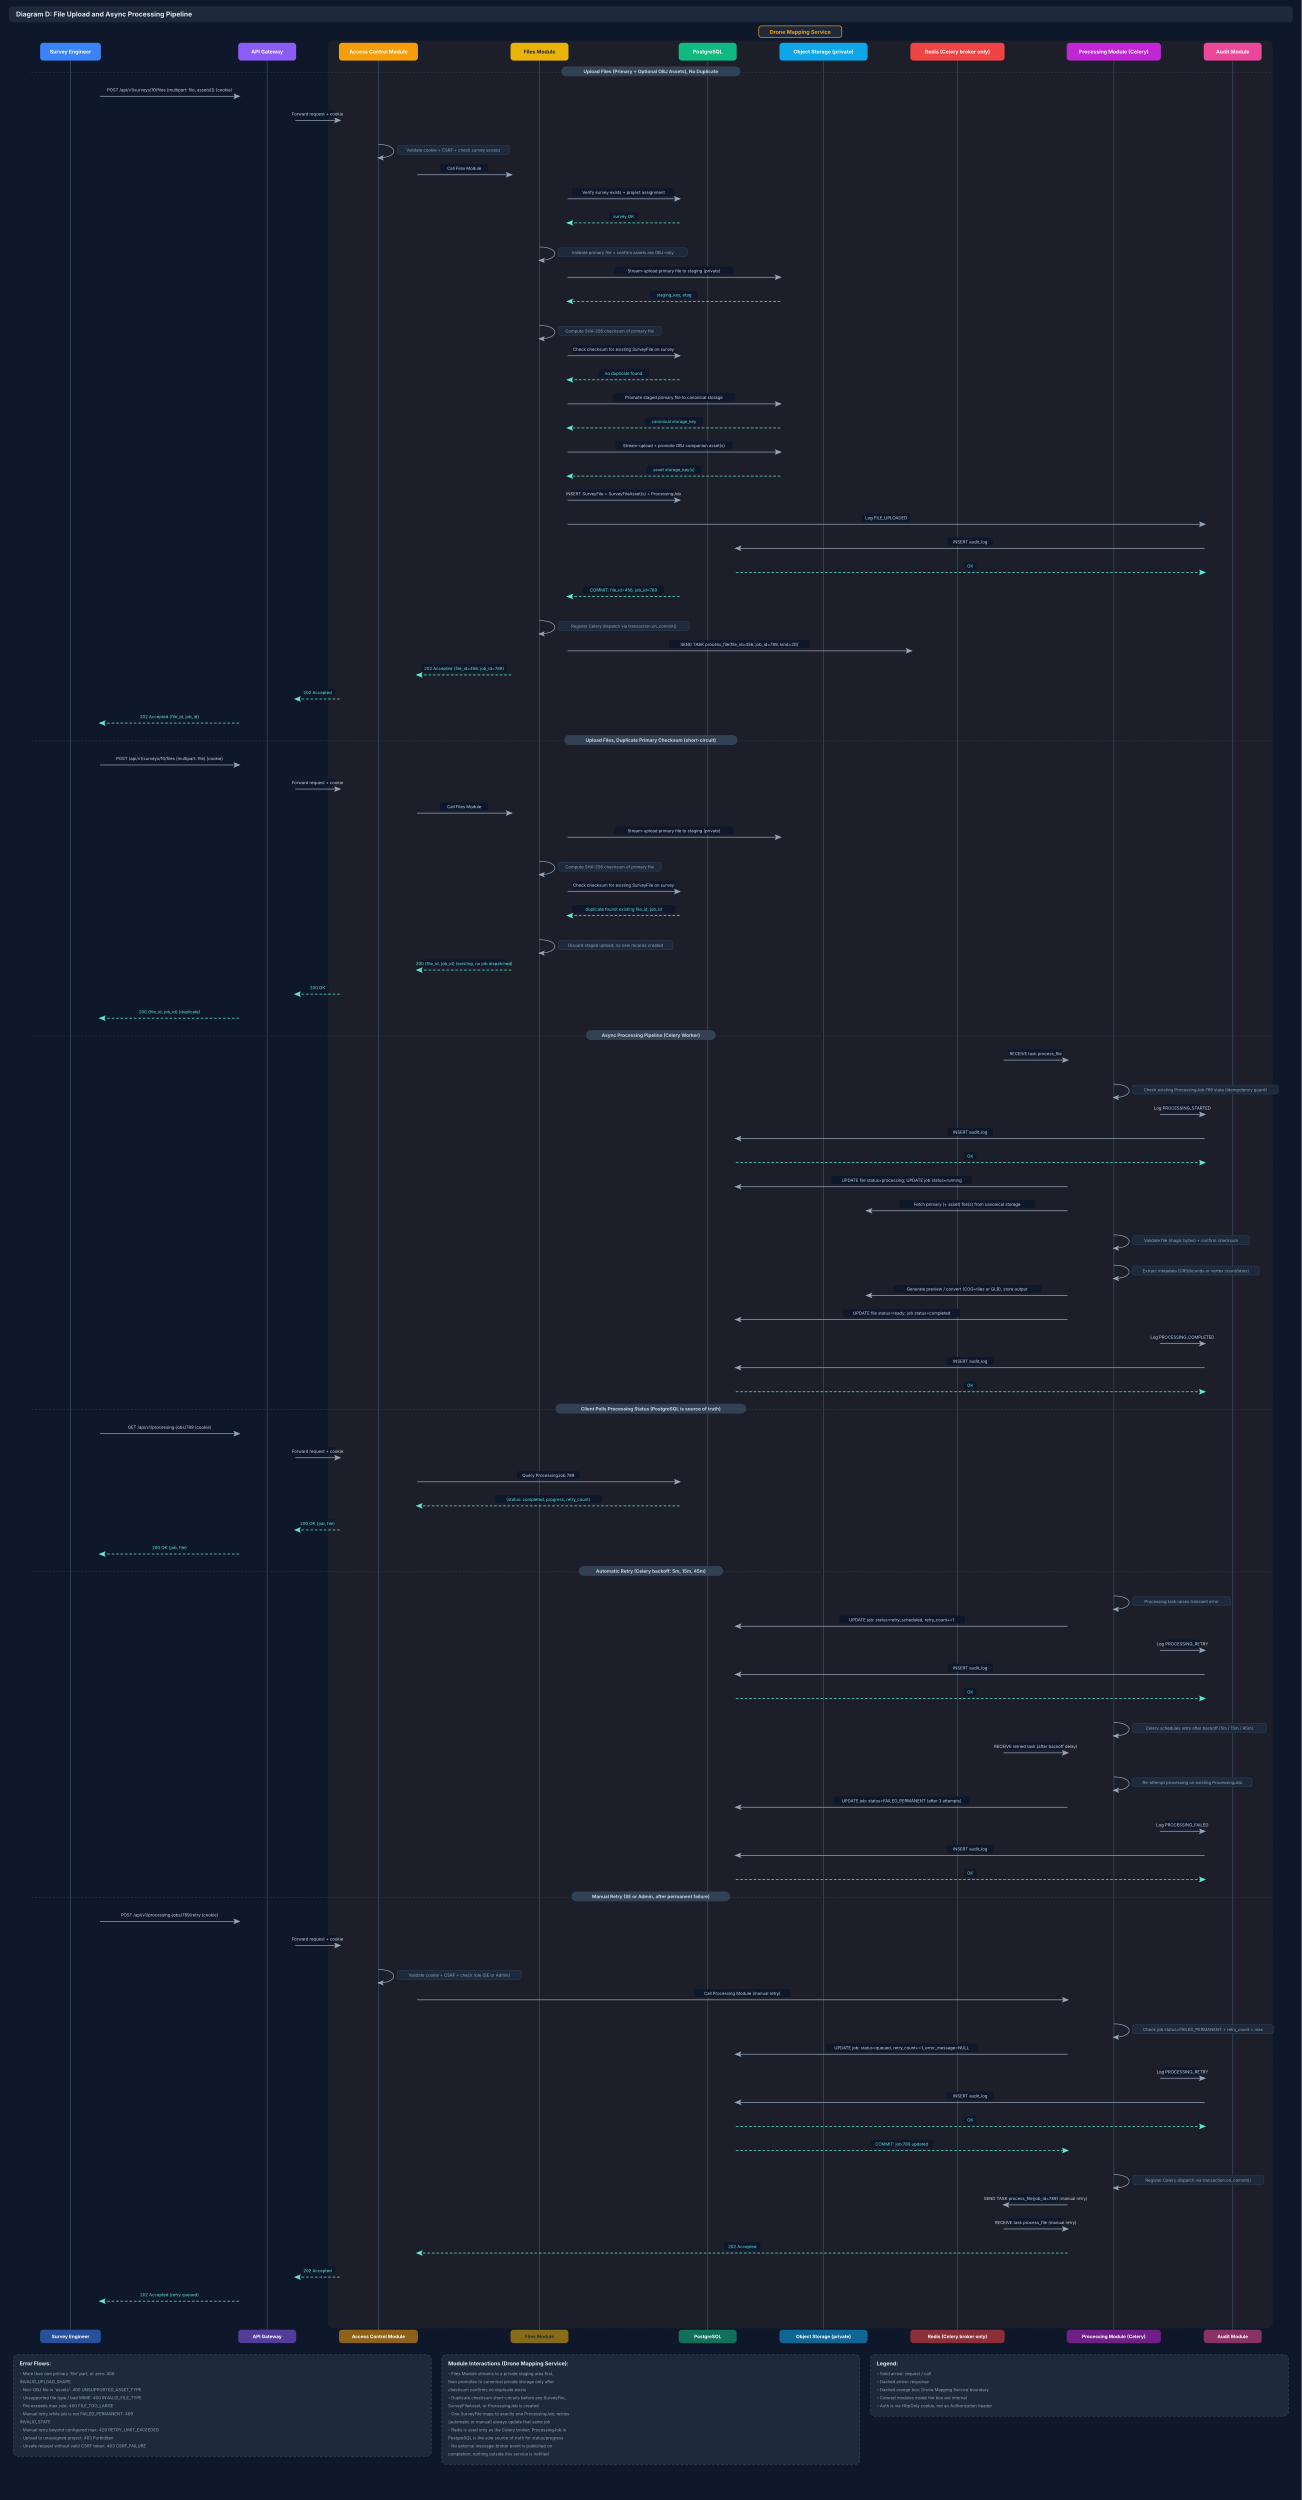
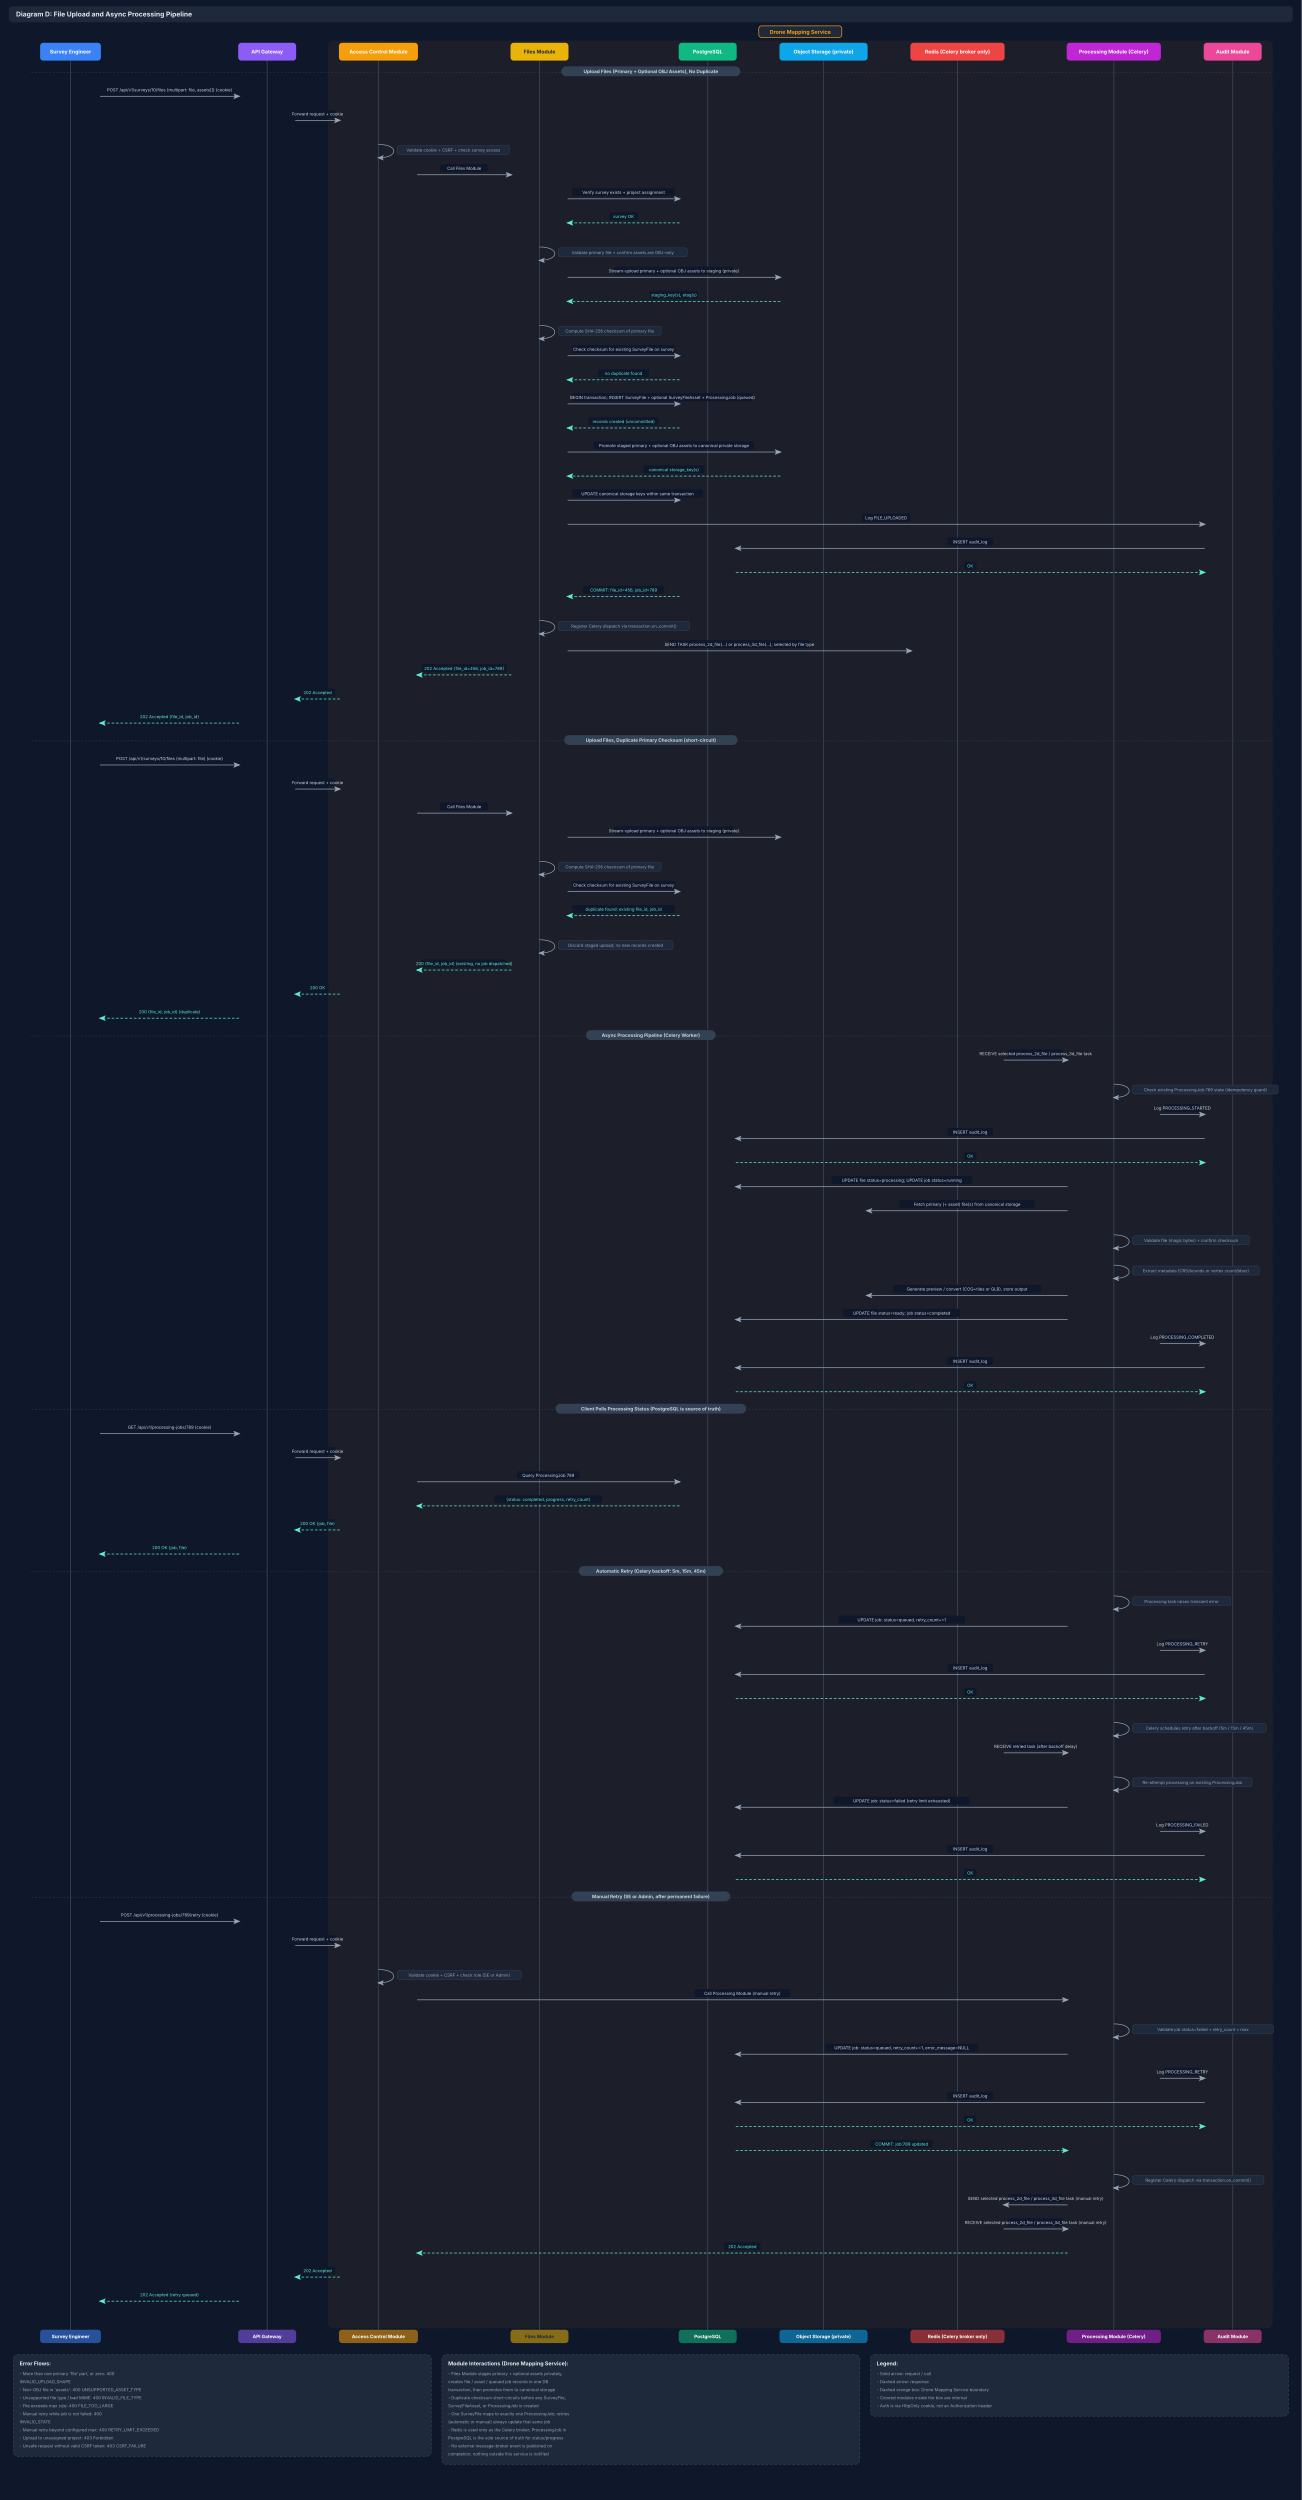
<svg xmlns="http://www.w3.org/2000/svg" viewBox="0 0 2920 5608" font-family="Inter,system-ui,sans-serif">
  <defs>
    <marker id="arrow" markerWidth="10" markerHeight="8" refX="8" refY="4" orient="auto">
      <path d="M0,0 L10,4 L0,8 L2,4 Z" fill="#94a3b8" />
    </marker>
    <marker id="arrow-dashed" markerWidth="10" markerHeight="8" refX="8" refY="4" orient="auto">
      <path d="M0,0 L10,4 L0,8 L2,4 Z" fill="#5eead4" />
    </marker>
  </defs>
  <rect x="0" y="0" width="2920" height="5608" fill="#0f172a" />
  <rect x="20" y="14" width="2880" height="36" rx="8" fill="#1e293b" />
  <text x="36" y="37" fill="#e2e8f0" font-size="15" font-weight="700">Diagram D: File Upload and Async Processing Pipeline</text>
  <rect x="736.3" y="92.0" width="2117.9" height="5130.0" rx="12" fill="#f59e0b" opacity="0.06" stroke="#f59e0b" stroke-width="2" stroke-dasharray="10,5" />
  <rect x="1702.1" y="58.0" width="186.2" height="26" rx="6" fill="#1e293b" stroke="#f59e0b" stroke-width="1.5" />
  <text x="1795.2" y="76.0" text-anchor="middle" fill="#f59e0b" font-size="12" font-weight="700">Drone Mapping Service</text>
  <line x1="158.2" y1="136.0" x2="158.2" y2="5226.0" stroke="#334155" stroke-width="2" />
  <rect x="90.0" y="96.0" width="136.3" height="40" rx="7" fill="#3b82f6" />
  <text x="158.2" y="120.0" text-anchor="middle" fill="#fff" font-size="11.5" font-weight="700">Survey Engineer</text>
  <rect x="90.0" y="5226.0" width="136.3" height="30" rx="7" fill="#3b82f6" opacity="0.55" />
  <text x="158.2" y="5245.0" text-anchor="middle" fill="#fff" font-size="10.5" font-weight="700">Survey Engineer</text>
  <line x1="599.3" y1="136.0" x2="599.3" y2="5226.0" stroke="#334155" stroke-width="2" />
  <rect x="534.3" y="96.0" width="130.0" height="40" rx="7" fill="#8b5cf6" />
  <text x="599.3" y="120.0" text-anchor="middle" fill="#fff" font-size="11.5" font-weight="700">API Gateway</text>
  <rect x="534.3" y="5226.0" width="130.0" height="30" rx="7" fill="#8b5cf6" opacity="0.55" />
  <text x="599.3" y="5245.0" text-anchor="middle" fill="#fff" font-size="10.5" font-weight="700">API Gateway</text>
  <line x1="848.9" y1="136.0" x2="848.9" y2="5226.0" stroke="#334155" stroke-width="2" />
  <rect x="760.3" y="96.0" width="177.2" height="40" rx="7" fill="#f59e0b" />
  <text x="848.9" y="120.0" text-anchor="middle" fill="#fff" font-size="11.5" font-weight="700">Access Control Module</text>
  <rect x="760.3" y="5226.0" width="177.2" height="30" rx="7" fill="#f59e0b" opacity="0.55" />
  <text x="848.9" y="5245.0" text-anchor="middle" fill="#fff" font-size="10.5" font-weight="700">Access Control Module</text>
  <line x1="1210.2" y1="136.0" x2="1210.2" y2="5226.0" stroke="#334155" stroke-width="2" />
  <rect x="1145.2" y="96.0" width="130.0" height="40" rx="7" fill="#eab308" />
  <text x="1210.2" y="120.0" text-anchor="middle" fill="#1e293b" font-size="11.5" font-weight="700">Files Module</text>
  <rect x="1145.2" y="5226.0" width="130.0" height="30" rx="7" fill="#eab308" opacity="0.55" />
  <text x="1210.2" y="5245.0" text-anchor="middle" fill="#1e293b" font-size="10.5" font-weight="700">Files Module</text>
  <line x1="1587.5" y1="136.0" x2="1587.5" y2="5226.0" stroke="#334155" stroke-width="2" />
  <rect x="1522.5" y="96.0" width="130.0" height="40" rx="7" fill="#10b981" />
  <text x="1587.5" y="120.0" text-anchor="middle" fill="#fff" font-size="11.5" font-weight="700">PostgreSQL</text>
  <rect x="1522.5" y="5226.0" width="130.0" height="30" rx="7" fill="#10b981" opacity="0.55" />
  <text x="1587.5" y="5245.0" text-anchor="middle" fill="#fff" font-size="10.5" font-weight="700">PostgreSQL</text>
  <line x1="1847.3" y1="136.0" x2="1847.3" y2="5226.0" stroke="#334155" stroke-width="2" />
  <rect x="1748.5" y="96.0" width="197.7" height="40" rx="7" fill="#0ea5e9" />
  <text x="1847.3" y="120.0" text-anchor="middle" fill="#fff" font-size="11.5" font-weight="700">Object Storage (private)</text>
  <rect x="1748.5" y="5226.0" width="197.7" height="30" rx="7" fill="#0ea5e9" opacity="0.55" />
  <text x="1847.3" y="5245.0" text-anchor="middle" fill="#fff" font-size="10.5" font-weight="700">Object Storage (private)</text>
  <line x1="2147.8" y1="136.0" x2="2147.8" y2="5226.0" stroke="#334155" stroke-width="2" />
  <rect x="2042.2" y="96.0" width="211.3" height="40" rx="7" fill="#ef4444" />
  <text x="2147.8" y="120.0" text-anchor="middle" fill="#fff" font-size="11.5" font-weight="700">Redis (Celery broker only)</text>
  <rect x="2042.2" y="5226.0" width="211.3" height="30" rx="7" fill="#ef4444" opacity="0.55" />
  <text x="2147.8" y="5245.0" text-anchor="middle" fill="#fff" font-size="10.5" font-weight="700">Redis (Celery broker only)</text>
  <line x1="2498.5" y1="136.0" x2="2498.5" y2="5226.0" stroke="#334155" stroke-width="2" />
  <rect x="2392.8" y="96.0" width="211.3" height="40" rx="7" fill="#c026d3" />
  <text x="2498.5" y="120.0" text-anchor="middle" fill="#fff" font-size="11.5" font-weight="700">Processing Module (Celery)</text>
  <rect x="2392.8" y="5226.0" width="211.3" height="30" rx="7" fill="#c026d3" opacity="0.55" />
  <text x="2498.5" y="5245.0" text-anchor="middle" fill="#fff" font-size="10.5" font-weight="700">Processing Module (Celery)</text>
  <line x1="2765.2" y1="136.0" x2="2765.2" y2="5226.0" stroke="#334155" stroke-width="2" />
  <rect x="2700.2" y="96.0" width="130.0" height="40" rx="7" fill="#ec4899" />
  <text x="2765.2" y="120.0" text-anchor="middle" fill="#fff" font-size="11.5" font-weight="700">Audit Module</text>
  <rect x="2700.2" y="5226.0" width="130.0" height="30" rx="7" fill="#ec4899" opacity="0.55" />
  <text x="2765.2" y="5245.0" text-anchor="middle" fill="#fff" font-size="10.5" font-weight="700">Audit Module</text>
  <line x1="70" y1="162.0" x2="2850" y2="162.0" stroke="#334155" stroke-width="1" stroke-dasharray="4,4" />
  <rect x="1259.2" y="149.0" width="401.6" height="22" rx="11" fill="#334155" />
  <text x="1460.0" y="164.0" text-anchor="middle" fill="#cbd5e1" font-size="10.5" font-weight="700">Upload Files (Primary + Optional OBJ Assets), No Duplicate</text>
  <line x1="224.3" y1="216.0" x2="536.3" y2="216.0" stroke="#94a3b8" stroke-width="1.6" marker-end="url(#arrow)" />
  <rect x="234.3" y="192.0" width="292.0" height="18" rx="4" fill="#0f172a" />
  <text x="380.3" y="205.0" text-anchor="middle" fill="#cbd5e1" font-size="9.5">POST /api/v1/surveys/10/files (multipart: file, assets[]) (cookie)</text>
  <line x1="662.3" y1="270.0" x2="762.3" y2="270.0" stroke="#94a3b8" stroke-width="1.6" marker-end="url(#arrow)" />
  <rect x="672.3" y="246.0" width="80.0" height="18" rx="4" fill="#0f172a" />
  <text x="712.3" y="259.0" text-anchor="middle" fill="#cbd5e1" font-size="9.5">Forward request + cookie</text>
  <path d="M848.9,324.0 C894.9,324.0 894.9,354.0 848.9,354.0" fill="none" stroke="#94a3b8" stroke-width="1.5" marker-end="url(#arrow)" />
  <rect x="890.9" y="326.0" width="252.1" height="20" rx="5" fill="#1e293b" stroke="#334155" />
  <text x="1016.9" y="340.0" text-anchor="middle" fill="#94a3b8" font-size="9.5">Validate cookie + CSRF + check survey access</text>
  <line x1="935.5" y1="392.0" x2="1147.2" y2="392.0" stroke="#94a3b8" stroke-width="1.6" marker-end="url(#arrow)" />
  <rect x="987.1" y="368.0" width="108.4" height="18" rx="4" fill="#0f172a" />
  <text x="1041.3" y="381.0" text-anchor="middle" fill="#cbd5e1" font-size="9.5">Call Files Module</text>
  <line x1="1273.2" y1="446.0" x2="1524.5" y2="446.0" stroke="#94a3b8" stroke-width="1.6" marker-end="url(#arrow)" />
  <rect x="1283.2" y="422.0" width="231.3" height="18" rx="4" fill="#0f172a" />
  <text x="1398.8" y="435.0" text-anchor="middle" fill="#cbd5e1" font-size="9.5">Verify survey exists + project assignment</text>
  <line x1="1524.5" y1="500.0" x2="1273.2" y2="500.0" stroke="#5eead4" stroke-width="1.6" stroke-dasharray="6,4" marker-end="url(#arrow-dashed)" />
  <rect x="1365.9" y="476.0" width="65.9" height="18" rx="4" fill="#0f172a" />
  <text x="1398.8" y="489.0" text-anchor="middle" fill="#5eead4" font-size="9.5">survey OK</text>
  <path d="M1210.2,554.0 C1256.2,554.0 1256.2,584.0 1210.2,584.0" fill="none" stroke="#94a3b8" stroke-width="1.5" marker-end="url(#arrow)" />
  <rect x="1252.2" y="556.0" width="289.3" height="20" rx="5" fill="#1e293b" stroke="#334155" />
  <text x="1396.9" y="570.0" text-anchor="middle" fill="#94a3b8" font-size="9.5">Validate primary file + confirm assets are OBJ-only</text>
  <line x1="1273.2" y1="622.0" x2="1750.5" y2="622.0" stroke="#94a3b8" stroke-width="1.6" marker-end="url(#arrow)" />
  <rect x="1377.8" y="598.0" width="268.0" height="18" rx="4" fill="#0f172a" />
-   <text x="1511.8" y="611.0" text-anchor="middle" fill="#cbd5e1" font-size="9.5">Stream-upload primary file to staging (private)</text>
+   <text x="1511.8" y="611.0" text-anchor="middle" fill="#cbd5e1" font-size="9.5">Stream-upload primary + optional OBJ assets to staging (private)</text>
  <line x1="1750.5" y1="676.0" x2="1273.2" y2="676.0" stroke="#5eead4" stroke-width="1.6" stroke-dasharray="6,4" marker-end="url(#arrow-dashed)" />
  <rect x="1457.6" y="652.0" width="108.4" height="18" rx="4" fill="#0f172a" />
-   <text x="1511.8" y="665.0" text-anchor="middle" fill="#5eead4" font-size="9.5">staging_key, etag</text>
+   <text x="1511.8" y="665.0" text-anchor="middle" fill="#5eead4" font-size="9.5">staging_key(s), etag(s)</text>
  <path d="M1210.2,730.0 C1256.2,730.0 1256.2,760.0 1210.2,760.0" fill="none" stroke="#94a3b8" stroke-width="1.5" marker-end="url(#arrow)" />
  <rect x="1252.2" y="732.0" width="230.8" height="20" rx="5" fill="#1e293b" stroke="#334155" />
  <text x="1367.6" y="746.0" text-anchor="middle" fill="#94a3b8" font-size="9.5">Compute SHA-256 checksum of primary file</text>
  <line x1="1273.2" y1="798.0" x2="1524.5" y2="798.0" stroke="#94a3b8" stroke-width="1.6" marker-end="url(#arrow)" />
  <rect x="1283.2" y="774.0" width="231.3" height="18" rx="4" fill="#0f172a" />
  <text x="1398.8" y="787.0" text-anchor="middle" fill="#cbd5e1" font-size="9.5">Check checksum for existing SurveyFile on survey</text>
  <line x1="1524.5" y1="852.0" x2="1273.2" y2="852.0" stroke="#5eead4" stroke-width="1.6" stroke-dasharray="6,4" marker-end="url(#arrow-dashed)" />
  <rect x="1342.0" y="828.0" width="113.8" height="18" rx="4" fill="#0f172a" />
  <text x="1398.8" y="841.0" text-anchor="middle" fill="#5eead4" font-size="9.5">no duplicate found</text>
-   <line x1="1273.2" y1="906.0" x2="1750.5" y2="906.0" stroke="#94a3b8" stroke-width="1.6" marker-end="url(#arrow)" />
-   <rect x="1375.2" y="882.0" width="273.4" height="18" rx="4" fill="#0f172a" />
-   <text x="1511.8" y="895.0" text-anchor="middle" fill="#cbd5e1" font-size="9.5">Promote staged primary file to canonical storage</text>
-   <line x1="1750.5" y1="960.0" x2="1273.2" y2="960.0" stroke="#5eead4" stroke-width="1.6" stroke-dasharray="6,4" marker-end="url(#arrow-dashed)" />
-   <rect x="1447.0" y="936.0" width="129.7" height="18" rx="4" fill="#0f172a" />
-   <text x="1511.8" y="949.0" text-anchor="middle" fill="#5eead4" font-size="9.5">canonical storage_key</text>
+   <line x1="1273.2" y1="906.0" x2="1524.5" y2="906.0" stroke="#94a3b8" stroke-width="1.6" marker-end="url(#arrow)" />
+   <rect x="1283.2" y="882.0" width="406.0" height="18" rx="4" fill="#0f172a" />
+   <text x="1486.2" y="895.0" text-anchor="middle" fill="#cbd5e1" font-size="9.5">BEGIN transaction; INSERT SurveyFile + optional SurveyFileAsset + ProcessingJob (queued)</text>
+   <line x1="1524.5" y1="960.0" x2="1273.2" y2="960.0" stroke="#5eead4" stroke-width="1.6" stroke-dasharray="6,4" marker-end="url(#arrow-dashed)" />
+   <rect x="1320.0" y="936.0" width="158.0" height="18" rx="4" fill="#0f172a" />
+   <text x="1399.0" y="949.0" text-anchor="middle" fill="#5eead4" font-size="9.5">records created (uncommitted)</text>
  <line x1="1273.2" y1="1014.0" x2="1750.5" y2="1014.0" stroke="#94a3b8" stroke-width="1.6" marker-end="url(#arrow)" />
-   <rect x="1380.5" y="990.0" width="262.7" height="18" rx="4" fill="#0f172a" />
-   <text x="1511.8" y="1003.0" text-anchor="middle" fill="#cbd5e1" font-size="9.5">Stream-upload + promote OBJ companion asset(s)</text>
+   <rect x="1332.0" y="990.0" width="359.6" height="18" rx="4" fill="#0f172a" />
+   <text x="1511.8" y="1003.0" text-anchor="middle" fill="#cbd5e1" font-size="9.5">Promote staged primary + optional OBJ assets to canonical private storage</text>
  <line x1="1750.5" y1="1068.0" x2="1273.2" y2="1068.0" stroke="#5eead4" stroke-width="1.6" stroke-dasharray="6,4" marker-end="url(#arrow-dashed)" />
-   <rect x="1449.6" y="1044.0" width="124.4" height="18" rx="4" fill="#0f172a" />
-   <text x="1511.8" y="1057.0" text-anchor="middle" fill="#5eead4" font-size="9.5">asset storage_key(s)</text>
+   <rect x="1443.0" y="1044.0" width="137.6" height="18" rx="4" fill="#0f172a" />
+   <text x="1511.8" y="1057.0" text-anchor="middle" fill="#5eead4" font-size="9.5">canonical storage_key(s)</text>
  <line x1="1273.2" y1="1122.0" x2="1524.5" y2="1122.0" stroke="#94a3b8" stroke-width="1.6" marker-end="url(#arrow)" />
-   <rect x="1283.2" y="1098.0" width="231.3" height="18" rx="4" fill="#0f172a" />
-   <text x="1398.8" y="1111.0" text-anchor="middle" fill="#cbd5e1" font-size="9.5">INSERT SurveyFile + SurveyFileAsset(s) + ProcessingJob</text>
+   <rect x="1283.2" y="1098.0" width="294.0" height="18" rx="4" fill="#0f172a" />
+   <text x="1430.2" y="1111.0" text-anchor="middle" fill="#cbd5e1" font-size="9.5">UPDATE canonical storage keys within same transaction</text>
  <line x1="1273.2" y1="1176.0" x2="2702.2" y2="1176.0" stroke="#94a3b8" stroke-width="1.6" marker-end="url(#arrow)" />
  <rect x="1933.5" y="1152.0" width="108.4" height="18" rx="4" fill="#0f172a" />
  <text x="1987.7" y="1165.0" text-anchor="middle" fill="#cbd5e1" font-size="9.5">Log FILE_UPLOADED</text>
  <line x1="2702.2" y1="1230.0" x2="1650.5" y2="1230.0" stroke="#94a3b8" stroke-width="1.6" marker-end="url(#arrow)" />
  <rect x="2124.8" y="1206.0" width="103.1" height="18" rx="4" fill="#0f172a" />
  <text x="2176.3" y="1219.0" text-anchor="middle" fill="#cbd5e1" font-size="9.5">INSERT audit_log</text>
  <line x1="1650.5" y1="1284.0" x2="2702.2" y2="1284.0" stroke="#5eead4" stroke-width="1.6" stroke-dasharray="6,4" marker-end="url(#arrow-dashed)" />
  <rect x="2162.0" y="1260.0" width="28.6" height="18" rx="4" fill="#0f172a" />
  <text x="2176.3" y="1273.0" text-anchor="middle" fill="#5eead4" font-size="9.5">OK</text>
  <line x1="1524.5" y1="1338.0" x2="1273.2" y2="1338.0" stroke="#5eead4" stroke-width="1.6" stroke-dasharray="6,4" marker-end="url(#arrow-dashed)" />
  <rect x="1307.4" y="1314.0" width="182.9" height="18" rx="4" fill="#0f172a" />
  <text x="1398.8" y="1327.0" text-anchor="middle" fill="#5eead4" font-size="9.5">COMMIT: file_id=456, job_id=789</text>
  <path d="M1210.2,1392.0 C1256.2,1392.0 1256.2,1422.0 1210.2,1422.0" fill="none" stroke="#94a3b8" stroke-width="1.5" marker-end="url(#arrow)" />
  <rect x="1252.2" y="1394.0" width="294.6" height="20" rx="5" fill="#1e293b" stroke="#334155" />
  <text x="1399.5" y="1408.0" text-anchor="middle" fill="#94a3b8" font-size="9.5">Register Celery dispatch via transaction.on_commit()</text>
  <line x1="1273.2" y1="1460.0" x2="2044.2" y2="1460.0" stroke="#94a3b8" stroke-width="1.6" marker-end="url(#arrow)" />
  <rect x="1500.7" y="1436.0" width="315.9" height="18" rx="4" fill="#0f172a" />
-   <text x="1658.7" y="1449.0" text-anchor="middle" fill="#cbd5e1" font-size="9.5">SEND TASK process_file(file_id=456, job_id=789, kind=2D)</text>
+   <text x="1658.7" y="1449.0" text-anchor="middle" fill="#cbd5e1" font-size="9.5">SEND TASK process_2d_file(...) or process_3d_file(...), selected by file type</text>
  <line x1="1147.2" y1="1514.0" x2="935.5" y2="1514.0" stroke="#5eead4" stroke-width="1.6" stroke-dasharray="6,4" marker-end="url(#arrow-dashed)" />
  <rect x="945.5" y="1490.0" width="191.7" height="18" rx="4" fill="#0f172a" />
  <text x="1041.3" y="1503.0" text-anchor="middle" fill="#5eead4" font-size="9.5">202 Accepted {file_id=456, job_id=789}</text>
  <line x1="762.3" y1="1568.0" x2="662.3" y2="1568.0" stroke="#5eead4" stroke-width="1.6" stroke-dasharray="6,4" marker-end="url(#arrow-dashed)" />
  <rect x="672.3" y="1544.0" width="80.0" height="18" rx="4" fill="#0f172a" />
  <text x="712.3" y="1557.0" text-anchor="middle" fill="#5eead4" font-size="9.5">202 Accepted</text>
  <line x1="536.3" y1="1622.0" x2="224.3" y2="1622.0" stroke="#5eead4" stroke-width="1.6" stroke-dasharray="6,4" marker-end="url(#arrow-dashed)" />
  <rect x="291.5" y="1598.0" width="177.6" height="18" rx="4" fill="#0f172a" />
  <text x="380.3" y="1611.0" text-anchor="middle" fill="#5eead4" font-size="9.5">202 Accepted {file_id, job_id}</text>
  <line x1="70" y1="1662.0" x2="2850" y2="1662.0" stroke="#334155" stroke-width="1" stroke-dasharray="4,4" />
  <rect x="1265.7" y="1649.0" width="388.6" height="22" rx="11" fill="#334155" />
  <text x="1460.0" y="1664.0" text-anchor="middle" fill="#cbd5e1" font-size="10.5" font-weight="700">Upload Files, Duplicate Primary Checksum (short-circuit)</text>
  <line x1="224.3" y1="1716.0" x2="536.3" y2="1716.0" stroke="#94a3b8" stroke-width="1.6" marker-end="url(#arrow)" />
  <rect x="234.3" y="1692.0" width="292.0" height="18" rx="4" fill="#0f172a" />
  <text x="380.3" y="1705.0" text-anchor="middle" fill="#cbd5e1" font-size="9.5">POST /api/v1/surveys/10/files (multipart: file) (cookie)</text>
  <line x1="662.3" y1="1770.0" x2="762.3" y2="1770.0" stroke="#94a3b8" stroke-width="1.6" marker-end="url(#arrow)" />
  <rect x="672.3" y="1746.0" width="80.0" height="18" rx="4" fill="#0f172a" />
  <text x="712.3" y="1759.0" text-anchor="middle" fill="#cbd5e1" font-size="9.5">Forward request + cookie</text>
  <line x1="935.5" y1="1824.0" x2="1147.2" y2="1824.0" stroke="#94a3b8" stroke-width="1.6" marker-end="url(#arrow)" />
  <rect x="987.1" y="1800.0" width="108.4" height="18" rx="4" fill="#0f172a" />
  <text x="1041.3" y="1813.0" text-anchor="middle" fill="#cbd5e1" font-size="9.5">Call Files Module</text>
  <line x1="1273.2" y1="1878.0" x2="1750.5" y2="1878.0" stroke="#94a3b8" stroke-width="1.6" marker-end="url(#arrow)" />
  <rect x="1377.8" y="1854.0" width="268.0" height="18" rx="4" fill="#0f172a" />
-   <text x="1511.8" y="1867.0" text-anchor="middle" fill="#cbd5e1" font-size="9.5">Stream-upload primary file to staging (private)</text>
+   <text x="1511.8" y="1867.0" text-anchor="middle" fill="#cbd5e1" font-size="9.5">Stream-upload primary + optional OBJ assets to staging (private)</text>
  <path d="M1210.2,1932.0 C1256.2,1932.0 1256.2,1962.0 1210.2,1962.0" fill="none" stroke="#94a3b8" stroke-width="1.5" marker-end="url(#arrow)" />
  <rect x="1252.2" y="1934.0" width="230.8" height="20" rx="5" fill="#1e293b" stroke="#334155" />
  <text x="1367.6" y="1948.0" text-anchor="middle" fill="#94a3b8" font-size="9.5">Compute SHA-256 checksum of primary file</text>
  <line x1="1273.2" y1="2000.0" x2="1524.5" y2="2000.0" stroke="#94a3b8" stroke-width="1.6" marker-end="url(#arrow)" />
  <rect x="1283.2" y="1976.0" width="231.3" height="18" rx="4" fill="#0f172a" />
  <text x="1398.8" y="1989.0" text-anchor="middle" fill="#cbd5e1" font-size="9.5">Check checksum for existing SurveyFile on survey</text>
  <line x1="1524.5" y1="2054.0" x2="1273.2" y2="2054.0" stroke="#5eead4" stroke-width="1.6" stroke-dasharray="6,4" marker-end="url(#arrow-dashed)" />
  <rect x="1283.2" y="2030.0" width="231.3" height="18" rx="4" fill="#0f172a" />
  <text x="1398.8" y="2043.0" text-anchor="middle" fill="#5eead4" font-size="9.5">duplicate found: existing file_id, job_id</text>
  <path d="M1210.2,2108.0 C1256.2,2108.0 1256.2,2138.0 1210.2,2138.0" fill="none" stroke="#94a3b8" stroke-width="1.5" marker-end="url(#arrow)" />
  <rect x="1252.2" y="2110.0" width="257.4" height="20" rx="5" fill="#1e293b" stroke="#334155" />
  <text x="1380.9" y="2124.0" text-anchor="middle" fill="#94a3b8" font-size="9.5">Discard staged upload; no new records created</text>
  <line x1="1147.2" y1="2176.0" x2="935.5" y2="2176.0" stroke="#5eead4" stroke-width="1.6" stroke-dasharray="6,4" marker-end="url(#arrow-dashed)" />
  <rect x="945.5" y="2152.0" width="191.7" height="18" rx="4" fill="#0f172a" />
  <text x="1041.3" y="2165.0" text-anchor="middle" fill="#5eead4" font-size="9.5">200 {file_id, job_id} (existing, no job dispatched)</text>
  <line x1="762.3" y1="2230.0" x2="662.3" y2="2230.0" stroke="#5eead4" stroke-width="1.6" stroke-dasharray="6,4" marker-end="url(#arrow-dashed)" />
  <rect x="687.3" y="2206.0" width="49.9" height="18" rx="4" fill="#0f172a" />
  <text x="712.3" y="2219.0" text-anchor="middle" fill="#5eead4" font-size="9.5">200 OK</text>
  <line x1="536.3" y1="2284.0" x2="224.3" y2="2284.0" stroke="#5eead4" stroke-width="1.6" stroke-dasharray="6,4" marker-end="url(#arrow-dashed)" />
  <rect x="283.5" y="2260.0" width="193.6" height="18" rx="4" fill="#0f172a" />
  <text x="380.3" y="2273.0" text-anchor="middle" fill="#5eead4" font-size="9.5">200 {file_id, job_id} (duplicate)</text>
  <line x1="70" y1="2324.0" x2="2850" y2="2324.0" stroke="#334155" stroke-width="1" stroke-dasharray="4,4" />
  <rect x="1314.5" y="2311.0" width="290.9" height="22" rx="11" fill="#334155" />
  <text x="1460.0" y="2326.0" text-anchor="middle" fill="#cbd5e1" font-size="10.5" font-weight="700">Async Processing Pipeline (Celery Worker)</text>
  <line x1="2251.5" y1="2378.0" x2="2394.8" y2="2378.0" stroke="#94a3b8" stroke-width="1.6" marker-end="url(#arrow)" />
  <rect x="2261.5" y="2354.0" width="123.4" height="18" rx="4" fill="#0f172a" />
-   <text x="2323.2" y="2367.0" text-anchor="middle" fill="#cbd5e1" font-size="9.5">RECEIVE task process_file</text>
+   <text x="2323.2" y="2367.0" text-anchor="middle" fill="#cbd5e1" font-size="9.5">RECEIVE selected process_2d_file / process_3d_file task</text>
  <path d="M2498.5,2432.0 C2544.5,2432.0 2544.5,2462.0 2498.5,2462.0" fill="none" stroke="#94a3b8" stroke-width="1.5" marker-end="url(#arrow)" />
  <rect x="2540.5" y="2434.0" width="326.6" height="20" rx="5" fill="#1e293b" stroke="#334155" />
  <text x="2703.8" y="2448.0" text-anchor="middle" fill="#94a3b8" font-size="9.5">Check existing ProcessingJob:789 state (idempotency guard)</text>
  <line x1="2602.2" y1="2500.0" x2="2702.2" y2="2500.0" stroke="#94a3b8" stroke-width="1.6" marker-end="url(#arrow)" />
  <rect x="2612.2" y="2476.0" width="80.0" height="18" rx="4" fill="#0f172a" />
  <text x="2652.2" y="2489.0" text-anchor="middle" fill="#cbd5e1" font-size="9.5">Log PROCESSING_STARTED</text>
  <line x1="2702.2" y1="2554.0" x2="1650.5" y2="2554.0" stroke="#94a3b8" stroke-width="1.6" marker-end="url(#arrow)" />
  <rect x="2124.8" y="2530.0" width="103.1" height="18" rx="4" fill="#0f172a" />
  <text x="2176.3" y="2543.0" text-anchor="middle" fill="#cbd5e1" font-size="9.5">INSERT audit_log</text>
  <line x1="1650.5" y1="2608.0" x2="2702.2" y2="2608.0" stroke="#5eead4" stroke-width="1.6" stroke-dasharray="6,4" marker-end="url(#arrow-dashed)" />
  <rect x="2162.0" y="2584.0" width="28.6" height="18" rx="4" fill="#0f172a" />
  <text x="2176.3" y="2597.0" text-anchor="middle" fill="#5eead4" font-size="9.5">OK</text>
  <line x1="2394.8" y1="2662.0" x2="1650.5" y2="2662.0" stroke="#94a3b8" stroke-width="1.6" marker-end="url(#arrow)" />
  <rect x="1864.7" y="2638.0" width="315.9" height="18" rx="4" fill="#0f172a" />
  <text x="2022.7" y="2651.0" text-anchor="middle" fill="#cbd5e1" font-size="9.5">UPDATE file status=processing; UPDATE job status=running</text>
  <line x1="2394.8" y1="2716.0" x2="1944.2" y2="2716.0" stroke="#94a3b8" stroke-width="1.6" marker-end="url(#arrow)" />
  <rect x="2016.9" y="2692.0" width="305.3" height="18" rx="4" fill="#0f172a" />
  <text x="2169.5" y="2705.0" text-anchor="middle" fill="#cbd5e1" font-size="9.5">Fetch primary (+ asset) file(s) from canonical storage</text>
  <path d="M2498.5,2770.0 C2544.5,2770.0 2544.5,2800.0 2498.5,2800.0" fill="none" stroke="#94a3b8" stroke-width="1.5" marker-end="url(#arrow)" />
  <rect x="2540.5" y="2772.0" width="262.7" height="20" rx="5" fill="#1e293b" stroke="#334155" />
  <text x="2671.9" y="2786.0" text-anchor="middle" fill="#94a3b8" font-size="9.5">Validate file (magic bytes) + confirm checksum</text>
  <path d="M2498.5,2838.0 C2544.5,2838.0 2544.5,2868.0 2498.5,2868.0" fill="none" stroke="#94a3b8" stroke-width="1.5" marker-end="url(#arrow)" />
  <rect x="2540.5" y="2840.0" width="284.0" height="20" rx="5" fill="#1e293b" stroke="#334155" />
  <text x="2682.5" y="2854.0" text-anchor="middle" fill="#94a3b8" font-size="9.5">Extract metadata (CRS/bounds or vertex count/bbox)</text>
  <line x1="2394.8" y1="2906.0" x2="1944.2" y2="2906.0" stroke="#94a3b8" stroke-width="1.6" marker-end="url(#arrow)" />
  <rect x="2003.6" y="2882.0" width="331.9" height="18" rx="4" fill="#0f172a" />
  <text x="2169.5" y="2895.0" text-anchor="middle" fill="#cbd5e1" font-size="9.5">Generate preview / convert (COG+tiles or GLB), store output</text>
  <line x1="2394.8" y1="2960.0" x2="1650.5" y2="2960.0" stroke="#94a3b8" stroke-width="1.6" marker-end="url(#arrow)" />
  <rect x="1891.3" y="2936.0" width="262.7" height="18" rx="4" fill="#0f172a" />
  <text x="2022.7" y="2949.0" text-anchor="middle" fill="#cbd5e1" font-size="9.5">UPDATE file status=ready; job status=completed</text>
  <line x1="2602.2" y1="3014.0" x2="2702.2" y2="3014.0" stroke="#94a3b8" stroke-width="1.6" marker-end="url(#arrow)" />
  <rect x="2612.2" y="2990.0" width="80.0" height="18" rx="4" fill="#0f172a" />
  <text x="2652.2" y="3003.0" text-anchor="middle" fill="#cbd5e1" font-size="9.5">Log PROCESSING_COMPLETED</text>
  <line x1="2702.2" y1="3068.0" x2="1650.5" y2="3068.0" stroke="#94a3b8" stroke-width="1.6" marker-end="url(#arrow)" />
  <rect x="2124.8" y="3044.0" width="103.1" height="18" rx="4" fill="#0f172a" />
  <text x="2176.3" y="3057.0" text-anchor="middle" fill="#cbd5e1" font-size="9.5">INSERT audit_log</text>
  <line x1="1650.5" y1="3122.0" x2="2702.2" y2="3122.0" stroke="#5eead4" stroke-width="1.6" stroke-dasharray="6,4" marker-end="url(#arrow-dashed)" />
  <rect x="2162.0" y="3098.0" width="28.6" height="18" rx="4" fill="#0f172a" />
  <text x="2176.3" y="3111.0" text-anchor="middle" fill="#5eead4" font-size="9.5">OK</text>
  <line x1="70" y1="3162.0" x2="2850" y2="3162.0" stroke="#334155" stroke-width="1" stroke-dasharray="4,4" />
  <rect x="1246.2" y="3149.0" width="427.6" height="22" rx="11" fill="#334155" />
  <text x="1460.0" y="3164.0" text-anchor="middle" fill="#cbd5e1" font-size="10.5" font-weight="700">Client Polls Processing Status (PostgreSQL is source of truth)</text>
  <line x1="224.3" y1="3216.0" x2="536.3" y2="3216.0" stroke="#94a3b8" stroke-width="1.6" marker-end="url(#arrow)" />
  <rect x="264.9" y="3192.0" width="230.8" height="18" rx="4" fill="#0f172a" />
  <text x="380.3" y="3205.0" text-anchor="middle" fill="#cbd5e1" font-size="9.5">GET /api/v1/processing-jobs/789 (cookie)</text>
  <line x1="662.3" y1="3270.0" x2="762.3" y2="3270.0" stroke="#94a3b8" stroke-width="1.6" marker-end="url(#arrow)" />
  <rect x="672.3" y="3246.0" width="80.0" height="18" rx="4" fill="#0f172a" />
  <text x="712.3" y="3259.0" text-anchor="middle" fill="#cbd5e1" font-size="9.5">Forward request + cookie</text>
  <line x1="935.5" y1="3324.0" x2="1524.5" y2="3324.0" stroke="#94a3b8" stroke-width="1.6" marker-end="url(#arrow)" />
  <rect x="1159.8" y="3300.0" width="140.4" height="18" rx="4" fill="#0f172a" />
  <text x="1230.0" y="3313.0" text-anchor="middle" fill="#cbd5e1" font-size="9.5">Query ProcessingJob 789</text>
  <line x1="1524.5" y1="3378.0" x2="935.5" y2="3378.0" stroke="#5eead4" stroke-width="1.6" stroke-dasharray="6,4" marker-end="url(#arrow-dashed)" />
  <rect x="1109.3" y="3354.0" width="241.4" height="18" rx="4" fill="#0f172a" />
  <text x="1230.0" y="3367.0" text-anchor="middle" fill="#5eead4" font-size="9.5">{status: completed, progress, retry_count}</text>
  <line x1="762.3" y1="3432.0" x2="662.3" y2="3432.0" stroke="#5eead4" stroke-width="1.6" stroke-dasharray="6,4" marker-end="url(#arrow-dashed)" />
  <rect x="672.3" y="3408.0" width="80.0" height="18" rx="4" fill="#0f172a" />
  <text x="712.3" y="3421.0" text-anchor="middle" fill="#5eead4" font-size="9.5">200 OK {job, file}</text>
  <line x1="536.3" y1="3486.0" x2="224.3" y2="3486.0" stroke="#5eead4" stroke-width="1.6" stroke-dasharray="6,4" marker-end="url(#arrow-dashed)" />
  <rect x="323.4" y="3462.0" width="113.8" height="18" rx="4" fill="#0f172a" />
  <text x="380.3" y="3475.0" text-anchor="middle" fill="#5eead4" font-size="9.5">200 OK {job, file}</text>
  <line x1="70" y1="3526.0" x2="2850" y2="3526.0" stroke="#334155" stroke-width="1" stroke-dasharray="4,4" />
  <rect x="1298.3" y="3513.0" width="323.5" height="22" rx="11" fill="#334155" />
  <text x="1460.0" y="3528.0" text-anchor="middle" fill="#cbd5e1" font-size="10.5" font-weight="700">Automatic Retry (Celery backoff: 5m, 15m, 45m)</text>
  <path d="M2498.5,3580.0 C2544.5,3580.0 2544.5,3610.0 2498.5,3610.0" fill="none" stroke="#94a3b8" stroke-width="1.5" marker-end="url(#arrow)" />
  <rect x="2540.5" y="3582.0" width="220.2" height="20" rx="5" fill="#1e293b" stroke="#334155" />
  <text x="2650.6" y="3596.0" text-anchor="middle" fill="#94a3b8" font-size="9.5">Processing task raises transient error</text>
  <line x1="2394.8" y1="3648.0" x2="1650.5" y2="3648.0" stroke="#94a3b8" stroke-width="1.6" marker-end="url(#arrow)" />
  <rect x="1880.7" y="3624.0" width="284.0" height="18" rx="4" fill="#0f172a" />
-   <text x="2022.7" y="3637.0" text-anchor="middle" fill="#cbd5e1" font-size="9.5">UPDATE job: status=retry_scheduled, retry_count+=1</text>
+   <text x="2022.7" y="3637.0" text-anchor="middle" fill="#cbd5e1" font-size="9.5">UPDATE job: status=queued, retry_count+=1</text>
  <line x1="2602.2" y1="3702.0" x2="2702.2" y2="3702.0" stroke="#94a3b8" stroke-width="1.6" marker-end="url(#arrow)" />
  <rect x="2612.2" y="3678.0" width="80.0" height="18" rx="4" fill="#0f172a" />
  <text x="2652.2" y="3691.0" text-anchor="middle" fill="#cbd5e1" font-size="9.5">Log PROCESSING_RETRY</text>
  <line x1="2702.2" y1="3756.0" x2="1650.5" y2="3756.0" stroke="#94a3b8" stroke-width="1.6" marker-end="url(#arrow)" />
  <rect x="2124.8" y="3732.0" width="103.1" height="18" rx="4" fill="#0f172a" />
  <text x="2176.3" y="3745.0" text-anchor="middle" fill="#cbd5e1" font-size="9.5">INSERT audit_log</text>
  <line x1="1650.5" y1="3810.0" x2="2702.2" y2="3810.0" stroke="#5eead4" stroke-width="1.6" stroke-dasharray="6,4" marker-end="url(#arrow-dashed)" />
  <rect x="2162.0" y="3786.0" width="28.6" height="18" rx="4" fill="#0f172a" />
  <text x="2176.3" y="3799.0" text-anchor="middle" fill="#5eead4" font-size="9.5">OK</text>
  <path d="M2498.5,3864.0 C2544.5,3864.0 2544.5,3894.0 2498.5,3894.0" fill="none" stroke="#94a3b8" stroke-width="1.5" marker-end="url(#arrow)" />
  <rect x="2540.5" y="3866.0" width="300.0" height="20" rx="5" fill="#1e293b" stroke="#334155" />
  <text x="2690.5" y="3880.0" text-anchor="middle" fill="#94a3b8" font-size="9.5">Celery schedules retry after backoff (5m / 15m / 45m)</text>
  <line x1="2251.5" y1="3932.0" x2="2394.8" y2="3932.0" stroke="#94a3b8" stroke-width="1.6" marker-end="url(#arrow)" />
  <rect x="2261.5" y="3908.0" width="123.4" height="18" rx="4" fill="#0f172a" />
  <text x="2323.2" y="3921.0" text-anchor="middle" fill="#cbd5e1" font-size="9.5">RECEIVE retried task (after backoff delay)</text>
  <path d="M2498.5,3986.0 C2544.5,3986.0 2544.5,4016.0 2498.5,4016.0" fill="none" stroke="#94a3b8" stroke-width="1.5" marker-end="url(#arrow)" />
  <rect x="2540.5" y="3988.0" width="268.0" height="20" rx="5" fill="#1e293b" stroke="#334155" />
  <text x="2674.5" y="4002.0" text-anchor="middle" fill="#94a3b8" font-size="9.5">Re-attempt processing on existing ProcessingJob</text>
  <line x1="2394.8" y1="4054.0" x2="1650.5" y2="4054.0" stroke="#94a3b8" stroke-width="1.6" marker-end="url(#arrow)" />
  <rect x="1870.0" y="4030.0" width="305.3" height="18" rx="4" fill="#0f172a" />
-   <text x="2022.7" y="4043.0" text-anchor="middle" fill="#cbd5e1" font-size="9.5">UPDATE job: status=FAILED_PERMANENT (after 3 attempts)</text>
+   <text x="2022.7" y="4043.0" text-anchor="middle" fill="#cbd5e1" font-size="9.5">UPDATE job: status=failed (retry limit exhausted)</text>
  <line x1="2602.2" y1="4108.0" x2="2702.2" y2="4108.0" stroke="#94a3b8" stroke-width="1.6" marker-end="url(#arrow)" />
  <rect x="2612.2" y="4084.0" width="80.0" height="18" rx="4" fill="#0f172a" />
  <text x="2652.2" y="4097.0" text-anchor="middle" fill="#cbd5e1" font-size="9.5">Log PROCESSING_FAILED</text>
  <line x1="2702.2" y1="4162.0" x2="1650.5" y2="4162.0" stroke="#94a3b8" stroke-width="1.6" marker-end="url(#arrow)" />
  <rect x="2124.8" y="4138.0" width="103.1" height="18" rx="4" fill="#0f172a" />
  <text x="2176.3" y="4151.0" text-anchor="middle" fill="#cbd5e1" font-size="9.5">INSERT audit_log</text>
  <line x1="1650.5" y1="4216.0" x2="2702.2" y2="4216.0" stroke="#5eead4" stroke-width="1.6" stroke-dasharray="6,4" marker-end="url(#arrow-dashed)" />
  <rect x="2162.0" y="4192.0" width="28.6" height="18" rx="4" fill="#0f172a" />
  <text x="2176.3" y="4205.0" text-anchor="middle" fill="#5eead4" font-size="9.5">OK</text>
  <line x1="70" y1="4256.0" x2="2850" y2="4256.0" stroke="#334155" stroke-width="1" stroke-dasharray="4,4" />
  <rect x="1282.0" y="4243.0" width="356.0" height="22" rx="11" fill="#334155" />
  <text x="1460.0" y="4258.0" text-anchor="middle" fill="#cbd5e1" font-size="10.5" font-weight="700">Manual Retry (SE or Admin, after permanent failure)</text>
  <line x1="224.3" y1="4310.0" x2="536.3" y2="4310.0" stroke="#94a3b8" stroke-width="1.6" marker-end="url(#arrow)" />
  <rect x="246.3" y="4286.0" width="268.0" height="18" rx="4" fill="#0f172a" />
  <text x="380.3" y="4299.0" text-anchor="middle" fill="#cbd5e1" font-size="9.5">POST /api/v1/processing-jobs/789/retry (cookie)</text>
  <line x1="662.3" y1="4364.0" x2="762.3" y2="4364.0" stroke="#94a3b8" stroke-width="1.6" marker-end="url(#arrow)" />
  <rect x="672.3" y="4340.0" width="80.0" height="18" rx="4" fill="#0f172a" />
  <text x="712.3" y="4353.0" text-anchor="middle" fill="#cbd5e1" font-size="9.5">Forward request + cookie</text>
  <path d="M848.9,4418.0 C894.9,4418.0 894.9,4448.0 848.9,4448.0" fill="none" stroke="#94a3b8" stroke-width="1.5" marker-end="url(#arrow)" />
  <rect x="890.9" y="4420.0" width="278.7" height="20" rx="5" fill="#1e293b" stroke="#334155" />
  <text x="1030.2" y="4434.0" text-anchor="middle" fill="#94a3b8" font-size="9.5">Validate cookie + CSRF + check role (SE or Admin)</text>
  <line x1="935.5" y1="4486.0" x2="2394.8" y2="4486.0" stroke="#94a3b8" stroke-width="1.6" marker-end="url(#arrow)" />
  <rect x="1557.7" y="4462.0" width="214.8" height="18" rx="4" fill="#0f172a" />
  <text x="1665.2" y="4475.0" text-anchor="middle" fill="#cbd5e1" font-size="9.5">Call Processing Module (manual retry)</text>
  <path d="M2498.5,4540.0 C2544.5,4540.0 2544.5,4570.0 2498.5,4570.0" fill="none" stroke="#94a3b8" stroke-width="1.5" marker-end="url(#arrow)" />
  <rect x="2540.5" y="4542.0" width="315.9" height="20" rx="5" fill="#1e293b" stroke="#334155" />
-   <text x="2698.5" y="4556.0" text-anchor="middle" fill="#94a3b8" font-size="9.5">Check job status=FAILED_PERMANENT + retry_count &lt; max</text>
+   <text x="2698.5" y="4556.0" text-anchor="middle" fill="#94a3b8" font-size="9.5">Validate job status=failed + retry_count &lt; max</text>
  <line x1="2394.8" y1="4608.0" x2="1650.5" y2="4608.0" stroke="#94a3b8" stroke-width="1.6" marker-end="url(#arrow)" />
  <rect x="1851.4" y="4584.0" width="342.5" height="18" rx="4" fill="#0f172a" />
  <text x="2022.7" y="4597.0" text-anchor="middle" fill="#cbd5e1" font-size="9.5">UPDATE job: status=queued, retry_count+=1, error_message=NULL</text>
  <line x1="2602.2" y1="4662.0" x2="2702.2" y2="4662.0" stroke="#94a3b8" stroke-width="1.6" marker-end="url(#arrow)" />
  <rect x="2612.2" y="4638.0" width="80.0" height="18" rx="4" fill="#0f172a" />
  <text x="2652.2" y="4651.0" text-anchor="middle" fill="#cbd5e1" font-size="9.5">Log PROCESSING_RETRY</text>
  <line x1="2702.2" y1="4716.0" x2="1650.5" y2="4716.0" stroke="#94a3b8" stroke-width="1.6" marker-end="url(#arrow)" />
  <rect x="2124.8" y="4692.0" width="103.1" height="18" rx="4" fill="#0f172a" />
  <text x="2176.3" y="4705.0" text-anchor="middle" fill="#cbd5e1" font-size="9.5">INSERT audit_log</text>
  <line x1="1650.5" y1="4770.0" x2="2702.2" y2="4770.0" stroke="#5eead4" stroke-width="1.6" stroke-dasharray="6,4" marker-end="url(#arrow-dashed)" />
  <rect x="2162.0" y="4746.0" width="28.6" height="18" rx="4" fill="#0f172a" />
  <text x="2176.3" y="4759.0" text-anchor="middle" fill="#5eead4" font-size="9.5">OK</text>
  <line x1="1650.5" y1="4824.0" x2="2394.8" y2="4824.0" stroke="#5eead4" stroke-width="1.6" stroke-dasharray="6,4" marker-end="url(#arrow-dashed)" />
  <rect x="1952.5" y="4800.0" width="140.4" height="18" rx="4" fill="#0f172a" />
  <text x="2022.7" y="4813.0" text-anchor="middle" fill="#5eead4" font-size="9.5">COMMIT: job:789 updated</text>
  <path d="M2498.5,4878.0 C2544.5,4878.0 2544.5,4908.0 2498.5,4908.0" fill="none" stroke="#94a3b8" stroke-width="1.5" marker-end="url(#arrow)" />
  <rect x="2540.5" y="4880.0" width="294.6" height="20" rx="5" fill="#1e293b" stroke="#334155" />
  <text x="2687.8" y="4894.0" text-anchor="middle" fill="#94a3b8" font-size="9.5">Register Celery dispatch via transaction.on_commit()</text>
  <line x1="2394.8" y1="4946.0" x2="2251.5" y2="4946.0" stroke="#94a3b8" stroke-width="1.6" marker-end="url(#arrow)" />
  <rect x="2261.5" y="4922.0" width="123.4" height="18" rx="4" fill="#0f172a" />
-   <text x="2323.2" y="4935.0" text-anchor="middle" fill="#cbd5e1" font-size="9.5">SEND TASK process_file(job_id=789) (manual retry)</text>
+   <text x="2323.2" y="4935.0" text-anchor="middle" fill="#cbd5e1" font-size="9.5">SEND selected process_2d_file / process_3d_file task (manual retry)</text>
  <line x1="2251.5" y1="5000.0" x2="2394.8" y2="5000.0" stroke="#94a3b8" stroke-width="1.6" marker-end="url(#arrow)" />
  <rect x="2261.5" y="4976.0" width="123.4" height="18" rx="4" fill="#0f172a" />
-   <text x="2323.2" y="4989.0" text-anchor="middle" fill="#cbd5e1" font-size="9.5">RECEIVE task process_file (manual retry)</text>
+   <text x="2323.2" y="4989.0" text-anchor="middle" fill="#cbd5e1" font-size="9.5">RECEIVE selected process_2d_file / process_3d_file task (manual retry)</text>
  <line x1="2394.8" y1="5054.0" x2="935.5" y2="5054.0" stroke="#5eead4" stroke-width="1.6" stroke-dasharray="6,4" marker-end="url(#arrow-dashed)" />
  <rect x="1624.2" y="5030.0" width="81.8" height="18" rx="4" fill="#0f172a" />
  <text x="1665.2" y="5043.0" text-anchor="middle" fill="#5eead4" font-size="9.5">202 Accepted</text>
  <line x1="762.3" y1="5108.0" x2="662.3" y2="5108.0" stroke="#5eead4" stroke-width="1.6" stroke-dasharray="6,4" marker-end="url(#arrow-dashed)" />
  <rect x="672.3" y="5084.0" width="80.0" height="18" rx="4" fill="#0f172a" />
  <text x="712.3" y="5097.0" text-anchor="middle" fill="#5eead4" font-size="9.5">202 Accepted</text>
  <line x1="536.3" y1="5162.0" x2="224.3" y2="5162.0" stroke="#5eead4" stroke-width="1.6" stroke-dasharray="6,4" marker-end="url(#arrow-dashed)" />
  <rect x="299.5" y="5138.0" width="161.6" height="18" rx="4" fill="#0f172a" />
  <text x="380.3" y="5151.0" text-anchor="middle" fill="#5eead4" font-size="9.5">202 Accepted {retry queued}</text>
  <rect x="30.0" y="5282.0" width="937.3" height="228.0" rx="10" fill="#1e293b" stroke="#334155" stroke-width="1.5" stroke-dasharray="6,4" />
  <text x="44.0" y="5306.0" fill="#e2e8f0" font-size="12" font-weight="700">Error Flows:</text>
  <text x="44.0" y="5328.0" fill="#94a3b8" font-size="9.5">- More than one primary 'file' part, or zero: 400</text>
  <text x="44.0" y="5346.0" fill="#94a3b8" font-size="9.5">  INVALID_UPLOAD_SHAPE</text>
  <text x="44.0" y="5364.0" fill="#94a3b8" font-size="9.5">- Non-OBJ file in 'assets': 400 UNSUPPORTED_ASSET_TYPE</text>
  <text x="44.0" y="5382.0" fill="#94a3b8" font-size="9.5">- Unsupported file type / bad MIME: 400 INVALID_FILE_TYPE</text>
  <text x="44.0" y="5400.0" fill="#94a3b8" font-size="9.5">- File exceeds max size: 400 FILE_TOO_LARGE</text>
-   <text x="44.0" y="5418.0" fill="#94a3b8" font-size="9.5">- Manual retry while job is not FAILED_PERMANENT: 409</text>
+   <text x="44.0" y="5418.0" fill="#94a3b8" font-size="9.5">- Manual retry while job is not failed: 400</text>
  <text x="44.0" y="5436.0" fill="#94a3b8" font-size="9.5">  INVALID_STATE</text>
-   <text x="44.0" y="5454.0" fill="#94a3b8" font-size="9.5">- Manual retry beyond configured max: 429 RETRY_LIMIT_EXCEEDED</text>
+   <text x="44.0" y="5454.0" fill="#94a3b8" font-size="9.5">- Manual retry beyond configured max: 400 RETRY_LIMIT_EXCEEDED</text>
  <text x="44.0" y="5472.0" fill="#94a3b8" font-size="9.5">- Upload to unassigned project: 403 Forbidden</text>
  <text x="44.0" y="5490.0" fill="#94a3b8" font-size="9.5">- Unsafe request without valid CSRF token: 403 CSRF_FAILURE</text>
  <rect x="991.3" y="5282.0" width="937.3" height="246.0" rx="10" fill="#1e293b" stroke="#334155" stroke-width="1.5" stroke-dasharray="6,4" />
  <text x="1005.3" y="5306.0" fill="#e2e8f0" font-size="12" font-weight="700">Module Interactions (Drone Mapping Service):</text>
-   <text x="1005.3" y="5328.0" fill="#94a3b8" font-size="9.5">- Files Module streams to a private staging area first,</text>
-   <text x="1005.3" y="5346.0" fill="#94a3b8" font-size="9.5">  then promotes to canonical private storage only after</text>
-   <text x="1005.3" y="5364.0" fill="#94a3b8" font-size="9.5">  checksum confirms no duplicate exists</text>
+   <text x="1005.3" y="5328.0" fill="#94a3b8" font-size="9.5">- Files Module stages primary + optional assets privately,</text>
+   <text x="1005.3" y="5346.0" fill="#94a3b8" font-size="9.5">  creates file / asset / queued job records in one DB</text>
+   <text x="1005.3" y="5364.0" fill="#94a3b8" font-size="9.5">  transaction, then promotes them to canonical storage</text>
  <text x="1005.3" y="5382.0" fill="#94a3b8" font-size="9.5">- Duplicate checksum short-circuits before any SurveyFile,</text>
  <text x="1005.3" y="5400.0" fill="#94a3b8" font-size="9.5">  SurveyFileAsset, or ProcessingJob is created</text>
  <text x="1005.3" y="5418.0" fill="#94a3b8" font-size="9.5">- One SurveyFile maps to exactly one ProcessingJob; retries</text>
  <text x="1005.3" y="5436.0" fill="#94a3b8" font-size="9.5">  (automatic or manual) always update that same job</text>
  <text x="1005.3" y="5454.0" fill="#94a3b8" font-size="9.5">- Redis is used only as the Celery broker; ProcessingJob in</text>
  <text x="1005.3" y="5472.0" fill="#94a3b8" font-size="9.5">  PostgreSQL is the sole source of truth for status/progress</text>
  <text x="1005.3" y="5490.0" fill="#94a3b8" font-size="9.5">- No external message-broker event is published on</text>
  <text x="1005.3" y="5508.0" fill="#94a3b8" font-size="9.5">  completion; nothing outside this service is notified</text>
  <rect x="1952.7" y="5282.0" width="937.3" height="138.0" rx="10" fill="#1e293b" stroke="#334155" stroke-width="1.5" stroke-dasharray="6,4" />
  <text x="1966.7" y="5306.0" fill="#e2e8f0" font-size="12" font-weight="700">Legend:</text>
  <text x="1966.7" y="5328.0" fill="#94a3b8" font-size="9.5">- Solid arrow: request / call</text>
  <text x="1966.7" y="5346.0" fill="#94a3b8" font-size="9.5">- Dashed arrow: response</text>
  <text x="1966.7" y="5364.0" fill="#94a3b8" font-size="9.5">- Dashed orange box: Drone Mapping Service boundary</text>
  <text x="1966.7" y="5382.0" fill="#94a3b8" font-size="9.5">- Colored modules inside the box are internal</text>
  <text x="1966.7" y="5400.0" fill="#94a3b8" font-size="9.5">- Auth is via HttpOnly cookie, not an Authorization header</text>
</svg>
